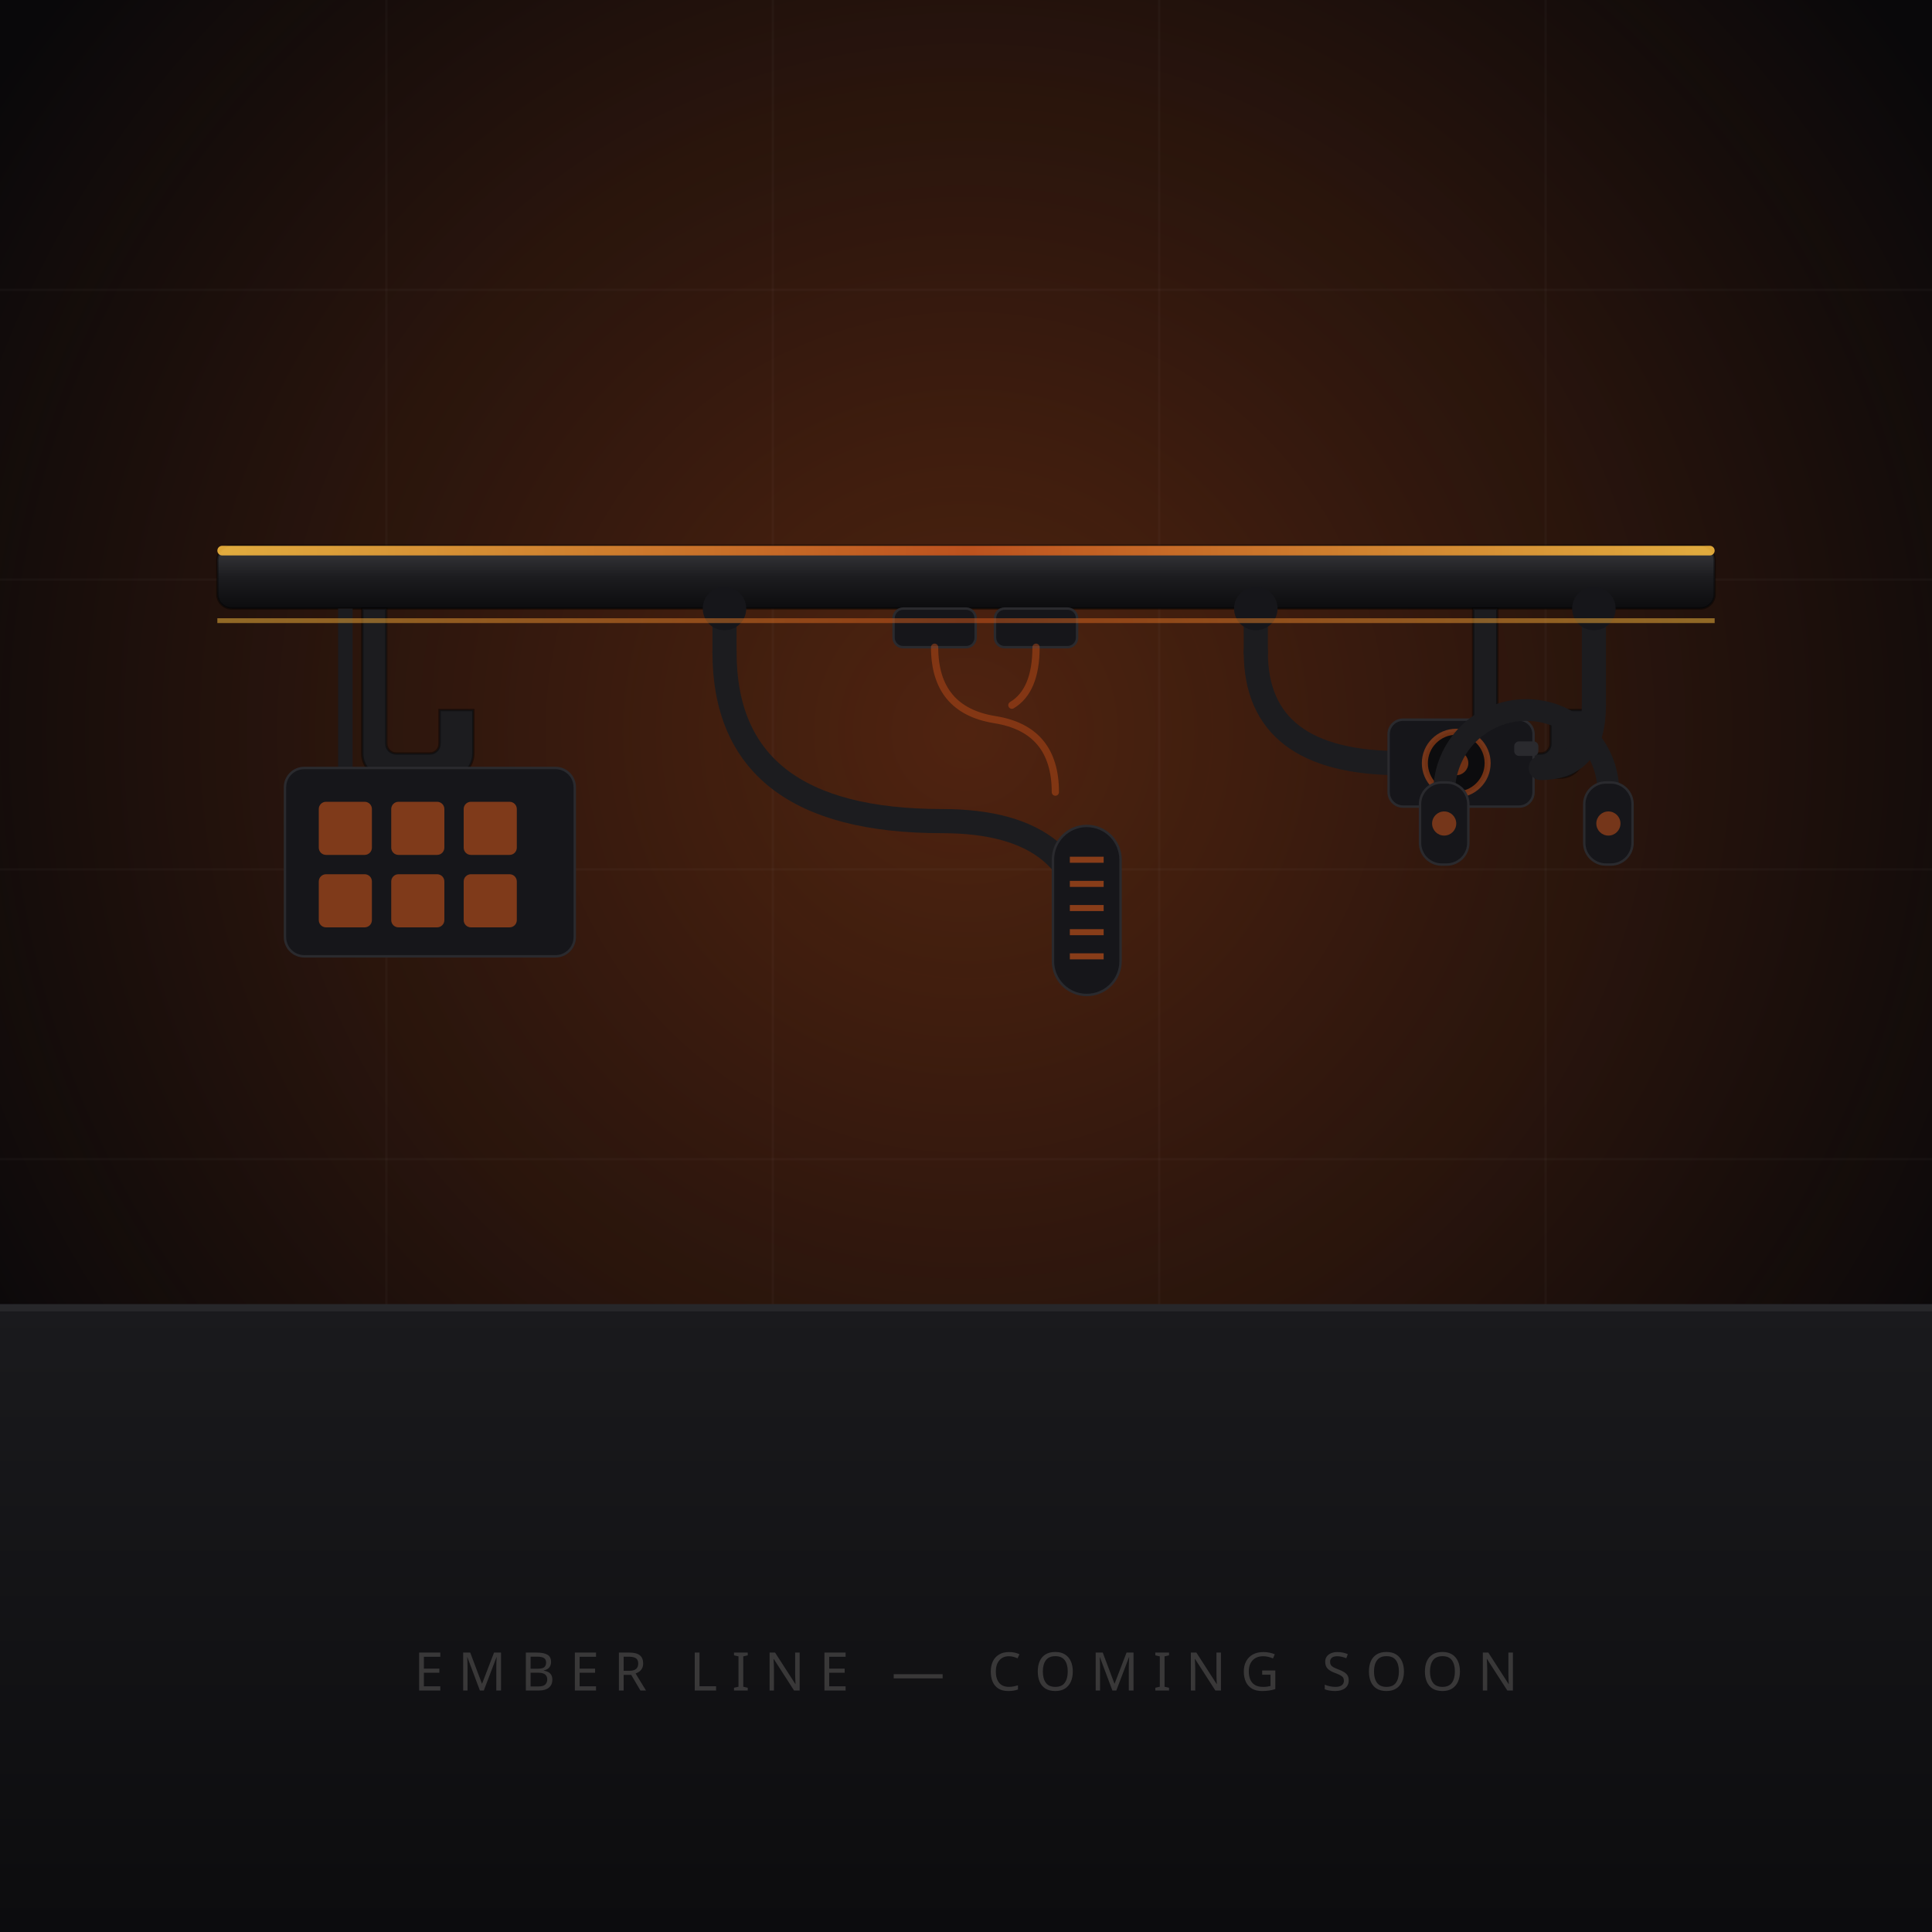
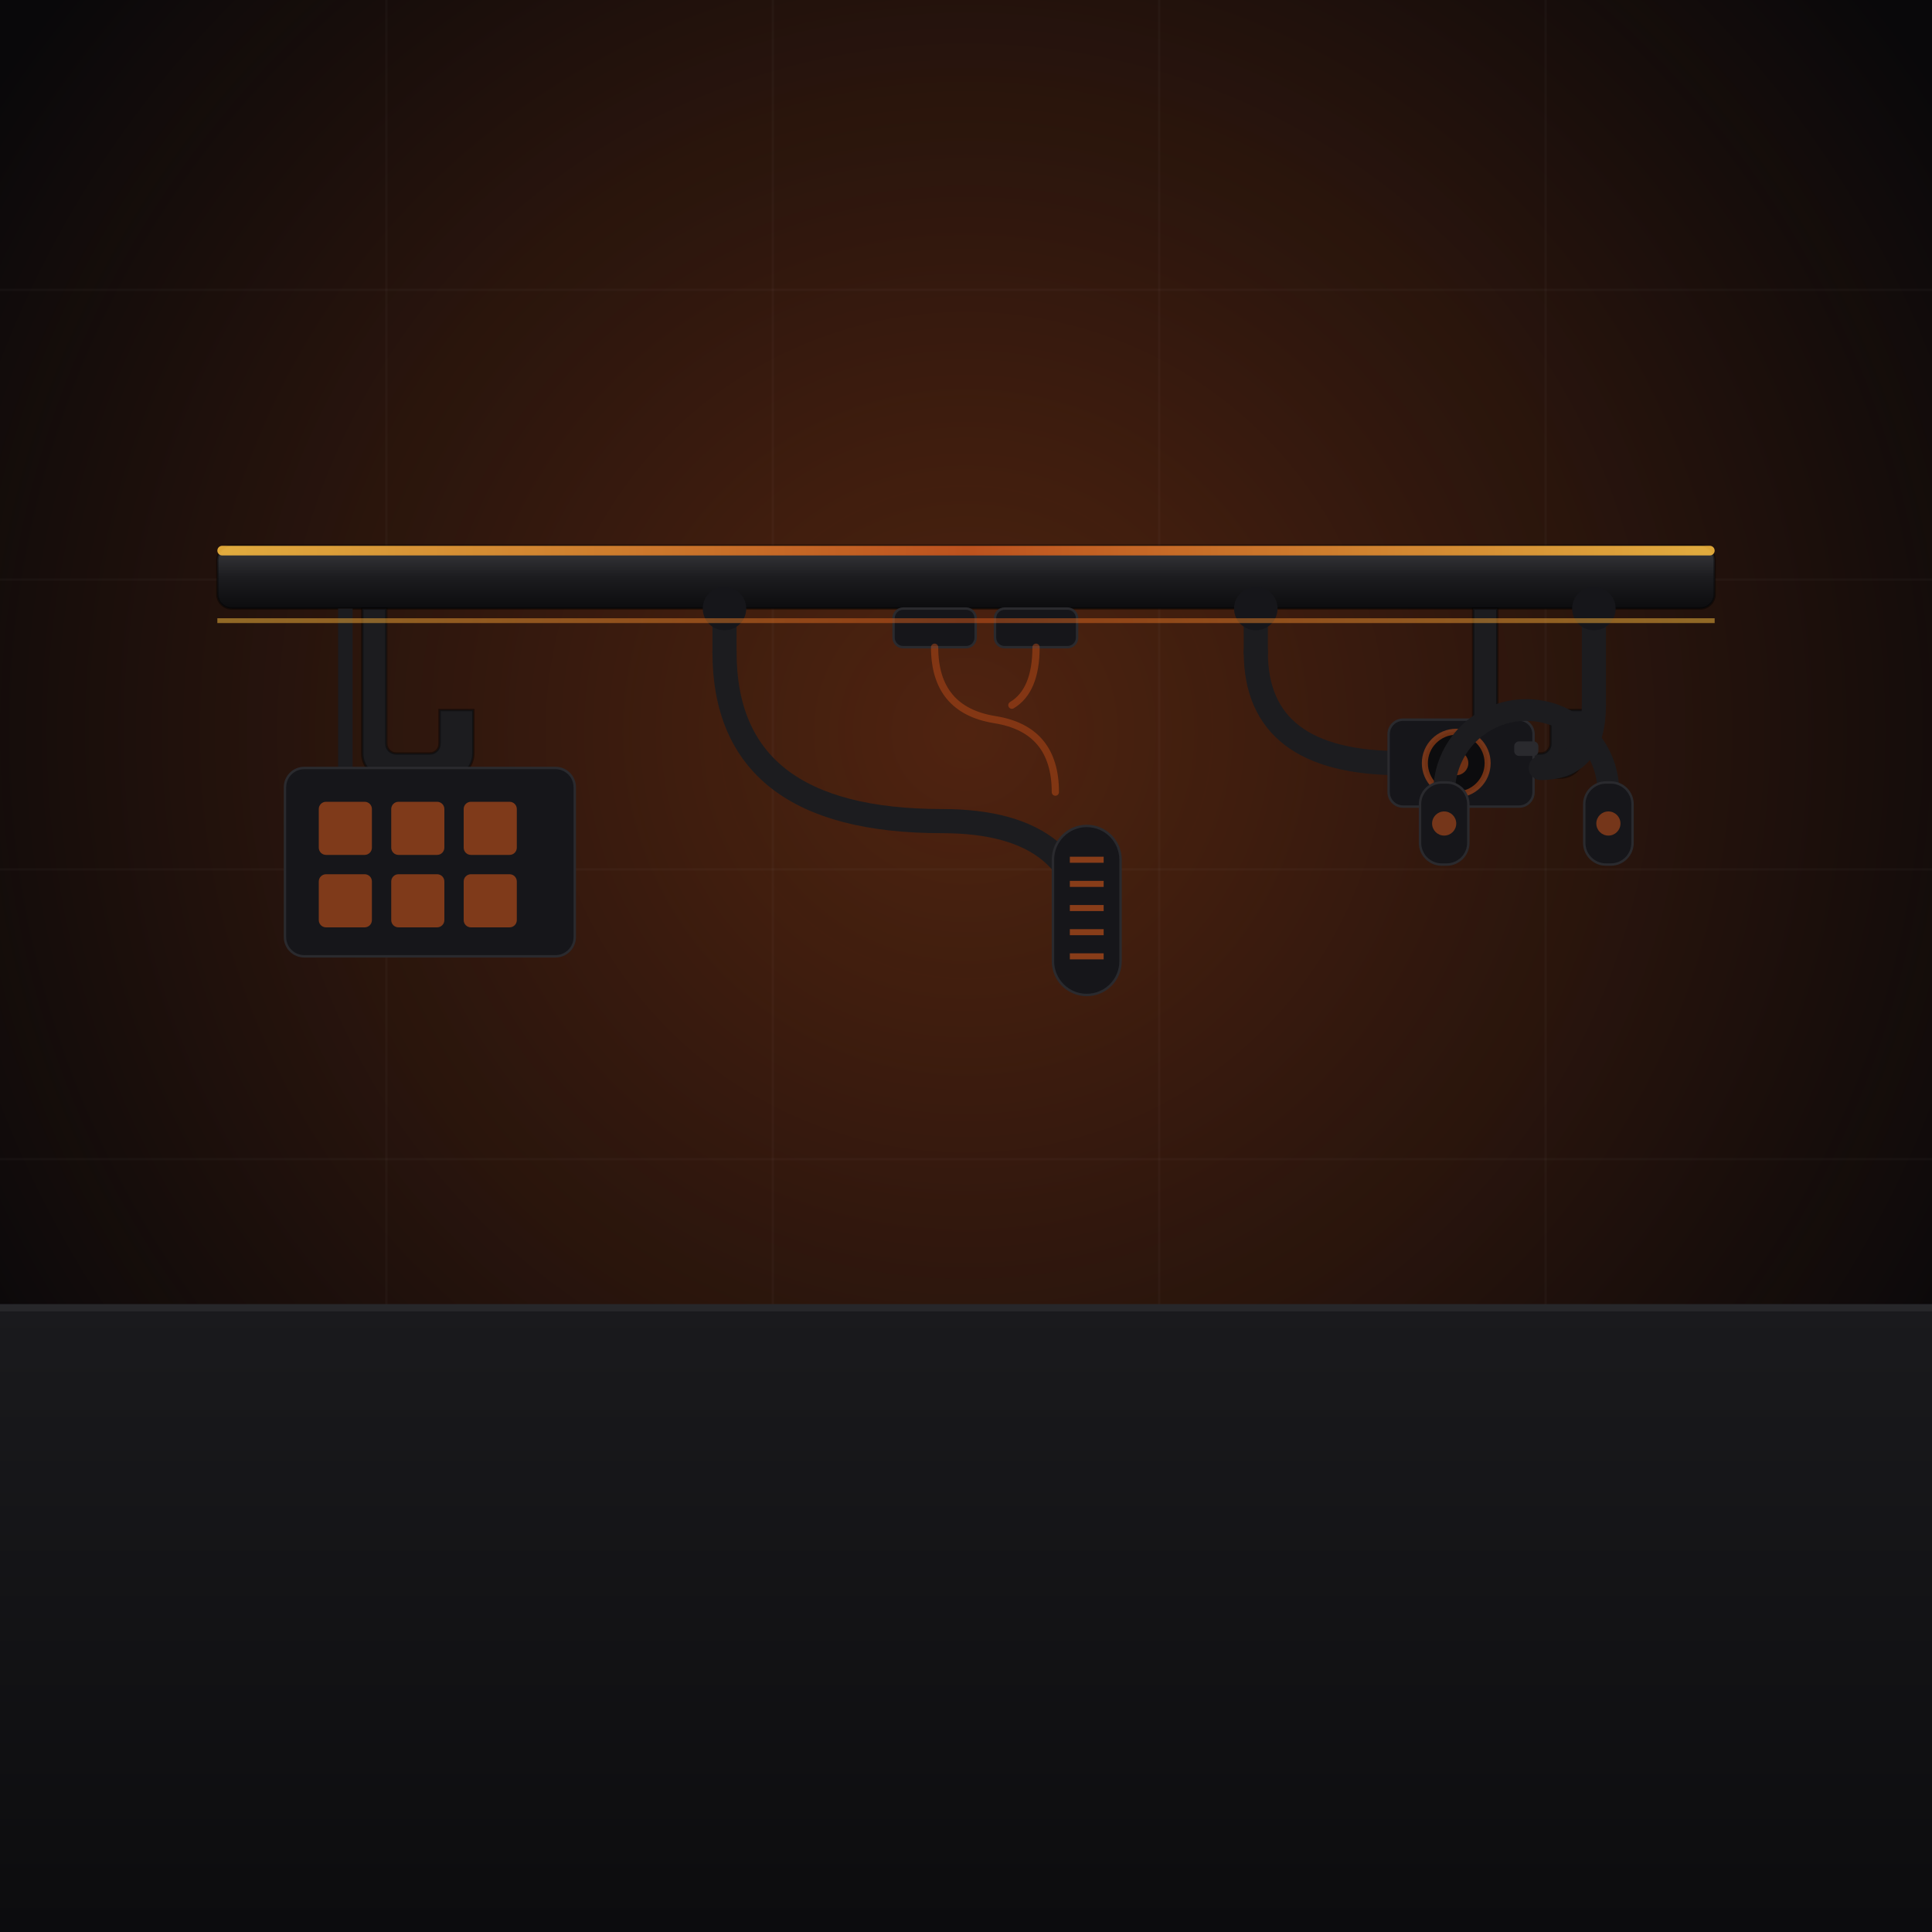
<svg xmlns="http://www.w3.org/2000/svg" viewBox="0 0 800 800" fill="none">
  <defs>
    <radialGradient id="glow" cx="50%" cy="38%" r="60%">
      <stop offset="0%" stop-color="#D4571A" stop-opacity="0.35" />
      <stop offset="100%" stop-color="#D4571A" stop-opacity="0" />
    </radialGradient>
    <linearGradient id="emberBar" x1="0%" y1="0%" x2="100%" y2="0%">
      <stop offset="0%" stop-color="#FFC040" />
      <stop offset="50%" stop-color="#D4571A" />
      <stop offset="100%" stop-color="#FFC040" />
    </linearGradient>
    <linearGradient id="rail" x1="0%" y1="0%" x2="0%" y2="100%">
      <stop offset="0%" stop-color="#3a3a3e" />
      <stop offset="50%" stop-color="#1c1c1f" />
      <stop offset="100%" stop-color="#0c0c0e" />
    </linearGradient>
    <linearGradient id="desk" x1="0%" y1="0%" x2="0%" y2="100%">
      <stop offset="0%" stop-color="#1a1a1d" />
      <stop offset="100%" stop-color="#0c0c0e" />
    </linearGradient>
  </defs>
  <rect width="800" height="800" fill="#09080A" />
  <rect width="800" height="800" fill="url(#glow)" />
  <g stroke="#ffffff" stroke-opacity="0.025">
    <line x1="0" y1="120" x2="800" y2="120" />
    <line x1="0" y1="240" x2="800" y2="240" />
    <line x1="0" y1="360" x2="800" y2="360" />
    <line x1="0" y1="480" x2="800" y2="480" />
    <line x1="0" y1="600" x2="800" y2="600" />
    <line x1="160" y1="0" x2="160" y2="800" />
    <line x1="320" y1="0" x2="320" y2="800" />
    <line x1="480" y1="0" x2="480" y2="800" />
    <line x1="640" y1="0" x2="640" y2="800" />
  </g>
  <rect x="0" y="540" width="800" height="260" fill="url(#desk)" />
  <rect x="0" y="540" width="800" height="3" fill="#ffffff" fill-opacity="0.06" />
  <rect x="90" y="226" width="620" height="26" rx="6" fill="url(#rail)" stroke="#000" stroke-opacity="0.4" />
  <rect x="90" y="226" width="620" height="4" rx="2" fill="url(#emberBar)" opacity="0.85" />
  <g fill="#1c1c1f" stroke="#000" stroke-opacity="0.4">
    <path d="M150 252 v60 a10 10 0 0 0 10 10 h26 a10 10 0 0 0 10 -10 v-18 h-14 v14 a4 4 0 0 1 -4 4 h-14 a4 4 0 0 1 -4 -4 v-56z" />
    <path d="M610 252 v60 a10 10 0 0 0 10 10 h26 a10 10 0 0 0 10 -10 v-18 h-14 v14 a4 4 0 0 1 -4 4 h-14 a4 4 0 0 1 -4 -4 v-56z" />
  </g>
  <g>
    <rect x="140" y="252" width="6" height="70" fill="#1c1c1f" />
    <rect x="118" y="318" width="120" height="78" rx="8" fill="#16161a" stroke="#2a2a2e" />
    <g fill="#D4571A" fill-opacity="0.55">
      <rect x="132" y="332" width="22" height="22" rx="3" />
      <rect x="162" y="332" width="22" height="22" rx="3" />
      <rect x="192" y="332" width="22" height="22" rx="3" />
      <rect x="132" y="362" width="22" height="22" rx="3" />
      <rect x="162" y="362" width="22" height="22" rx="3" />
      <rect x="192" y="362" width="22" height="22" rx="3" />
    </g>
  </g>
  <g fill="none" stroke="#1c1c1f" stroke-width="10" stroke-linecap="round">
    <path d="M300 252 v18" />
    <path d="M300 270 q0 70 90 70 q60 0 60 50" />
  </g>
  <circle cx="300" cy="252" r="9" fill="#16161a" />
  <g transform="translate(450 388)">
    <rect x="-14" y="-46" width="28" height="70" rx="14" fill="#16161a" stroke="#2a2a2e" />
    <g stroke="#D4571A" stroke-opacity="0.6" stroke-width="2.5">
      <line x1="-7" y1="-32" x2="7" y2="-32" />
      <line x1="-7" y1="-22" x2="7" y2="-22" />
      <line x1="-7" y1="-12" x2="7" y2="-12" />
      <line x1="-7" y1="-2" x2="7" y2="-2" />
      <line x1="-7" y1="8" x2="7" y2="8" />
    </g>
  </g>
  <g fill="none" stroke="#1c1c1f" stroke-width="10" stroke-linecap="round">
    <path d="M520 252 v18" />
    <path d="M520 270 q0 46 60 46" />
  </g>
  <circle cx="520" cy="252" r="9" fill="#16161a" />
  <g transform="translate(605 316)">
    <rect x="-30" y="-18" width="60" height="36" rx="6" fill="#16161a" stroke="#2a2a2e" />
    <circle cx="-2" cy="0" r="13" fill="#0c0c0e" stroke="#D4571A" stroke-opacity="0.5" stroke-width="2.5" />
    <circle cx="-2" cy="0" r="5" fill="#D4571A" fill-opacity="0.5" />
    <rect x="22" y="-9" width="10" height="6" rx="2" fill="#2a2a2e" />
  </g>
  <g fill="none" stroke="#1c1c1f" stroke-width="10" stroke-linecap="round">
    <path d="M660 252 v40" />
    <path d="M660 292 q0 26 -22 26" />
  </g>
  <circle cx="660" cy="252" r="9" fill="#16161a" />
  <g transform="translate(632 322)" fill="none" stroke="#1c1c1f" stroke-width="9" stroke-linecap="round">
    <path d="M-34 6 a34 34 0 0 1 68 0" />
  </g>
  <g transform="translate(632 322)">
    <rect x="-44" y="2" width="20" height="34" rx="9" fill="#16161a" stroke="#2a2a2e" />
    <rect x="24" y="2" width="20" height="34" rx="9" fill="#16161a" stroke="#2a2a2e" />
    <circle cx="-34" cy="19" r="5" fill="#D4571A" fill-opacity="0.5" />
    <circle cx="34" cy="19" r="5" fill="#D4571A" fill-opacity="0.5" />
  </g>
  <g fill="#16161a" stroke="#2a2a2e">
    <rect x="370" y="252" width="34" height="16" rx="4" />
    <rect x="412" y="252" width="34" height="16" rx="4" />
  </g>
  <g stroke="#D4571A" stroke-opacity="0.4" stroke-width="3" fill="none" stroke-linecap="round">
    <path d="M387 268 q0 26 25 30 q25 4 25 30" />
    <path d="M429 268 q0 18 -10 24" />
  </g>
  <rect x="90" y="256" width="620" height="2" fill="url(#emberBar)" opacity="0.5" />
-   <text x="400" y="700" text-anchor="middle" fill="#EDE8E2" fill-opacity="0.18" font-family="Space Grotesk, sans-serif" font-size="22" letter-spacing="6">EMBER LINE — COMING SOON</text>
</svg>
